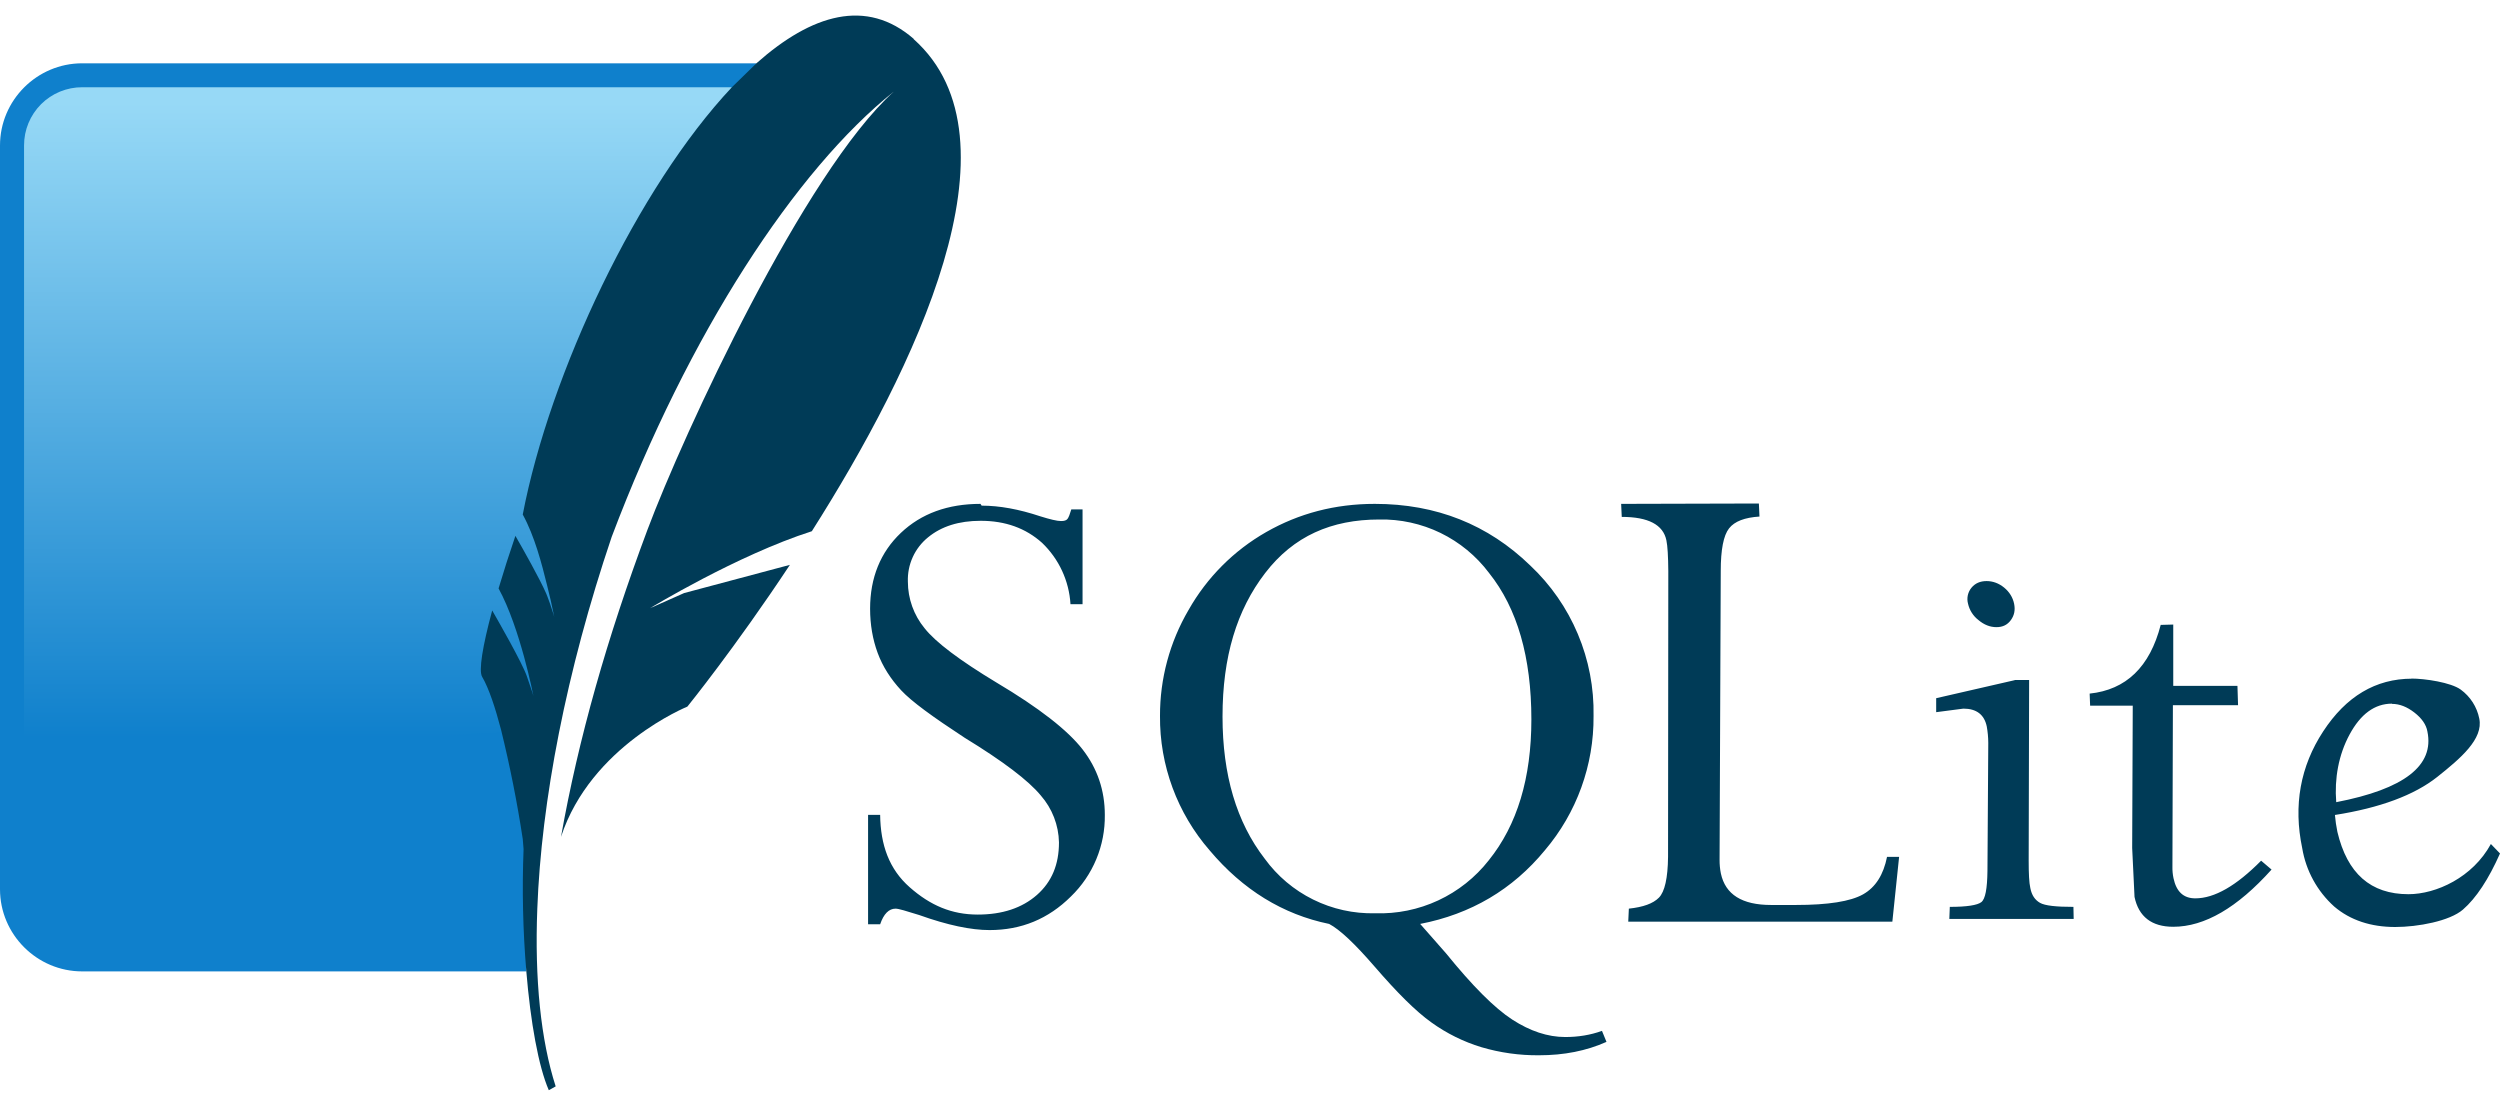
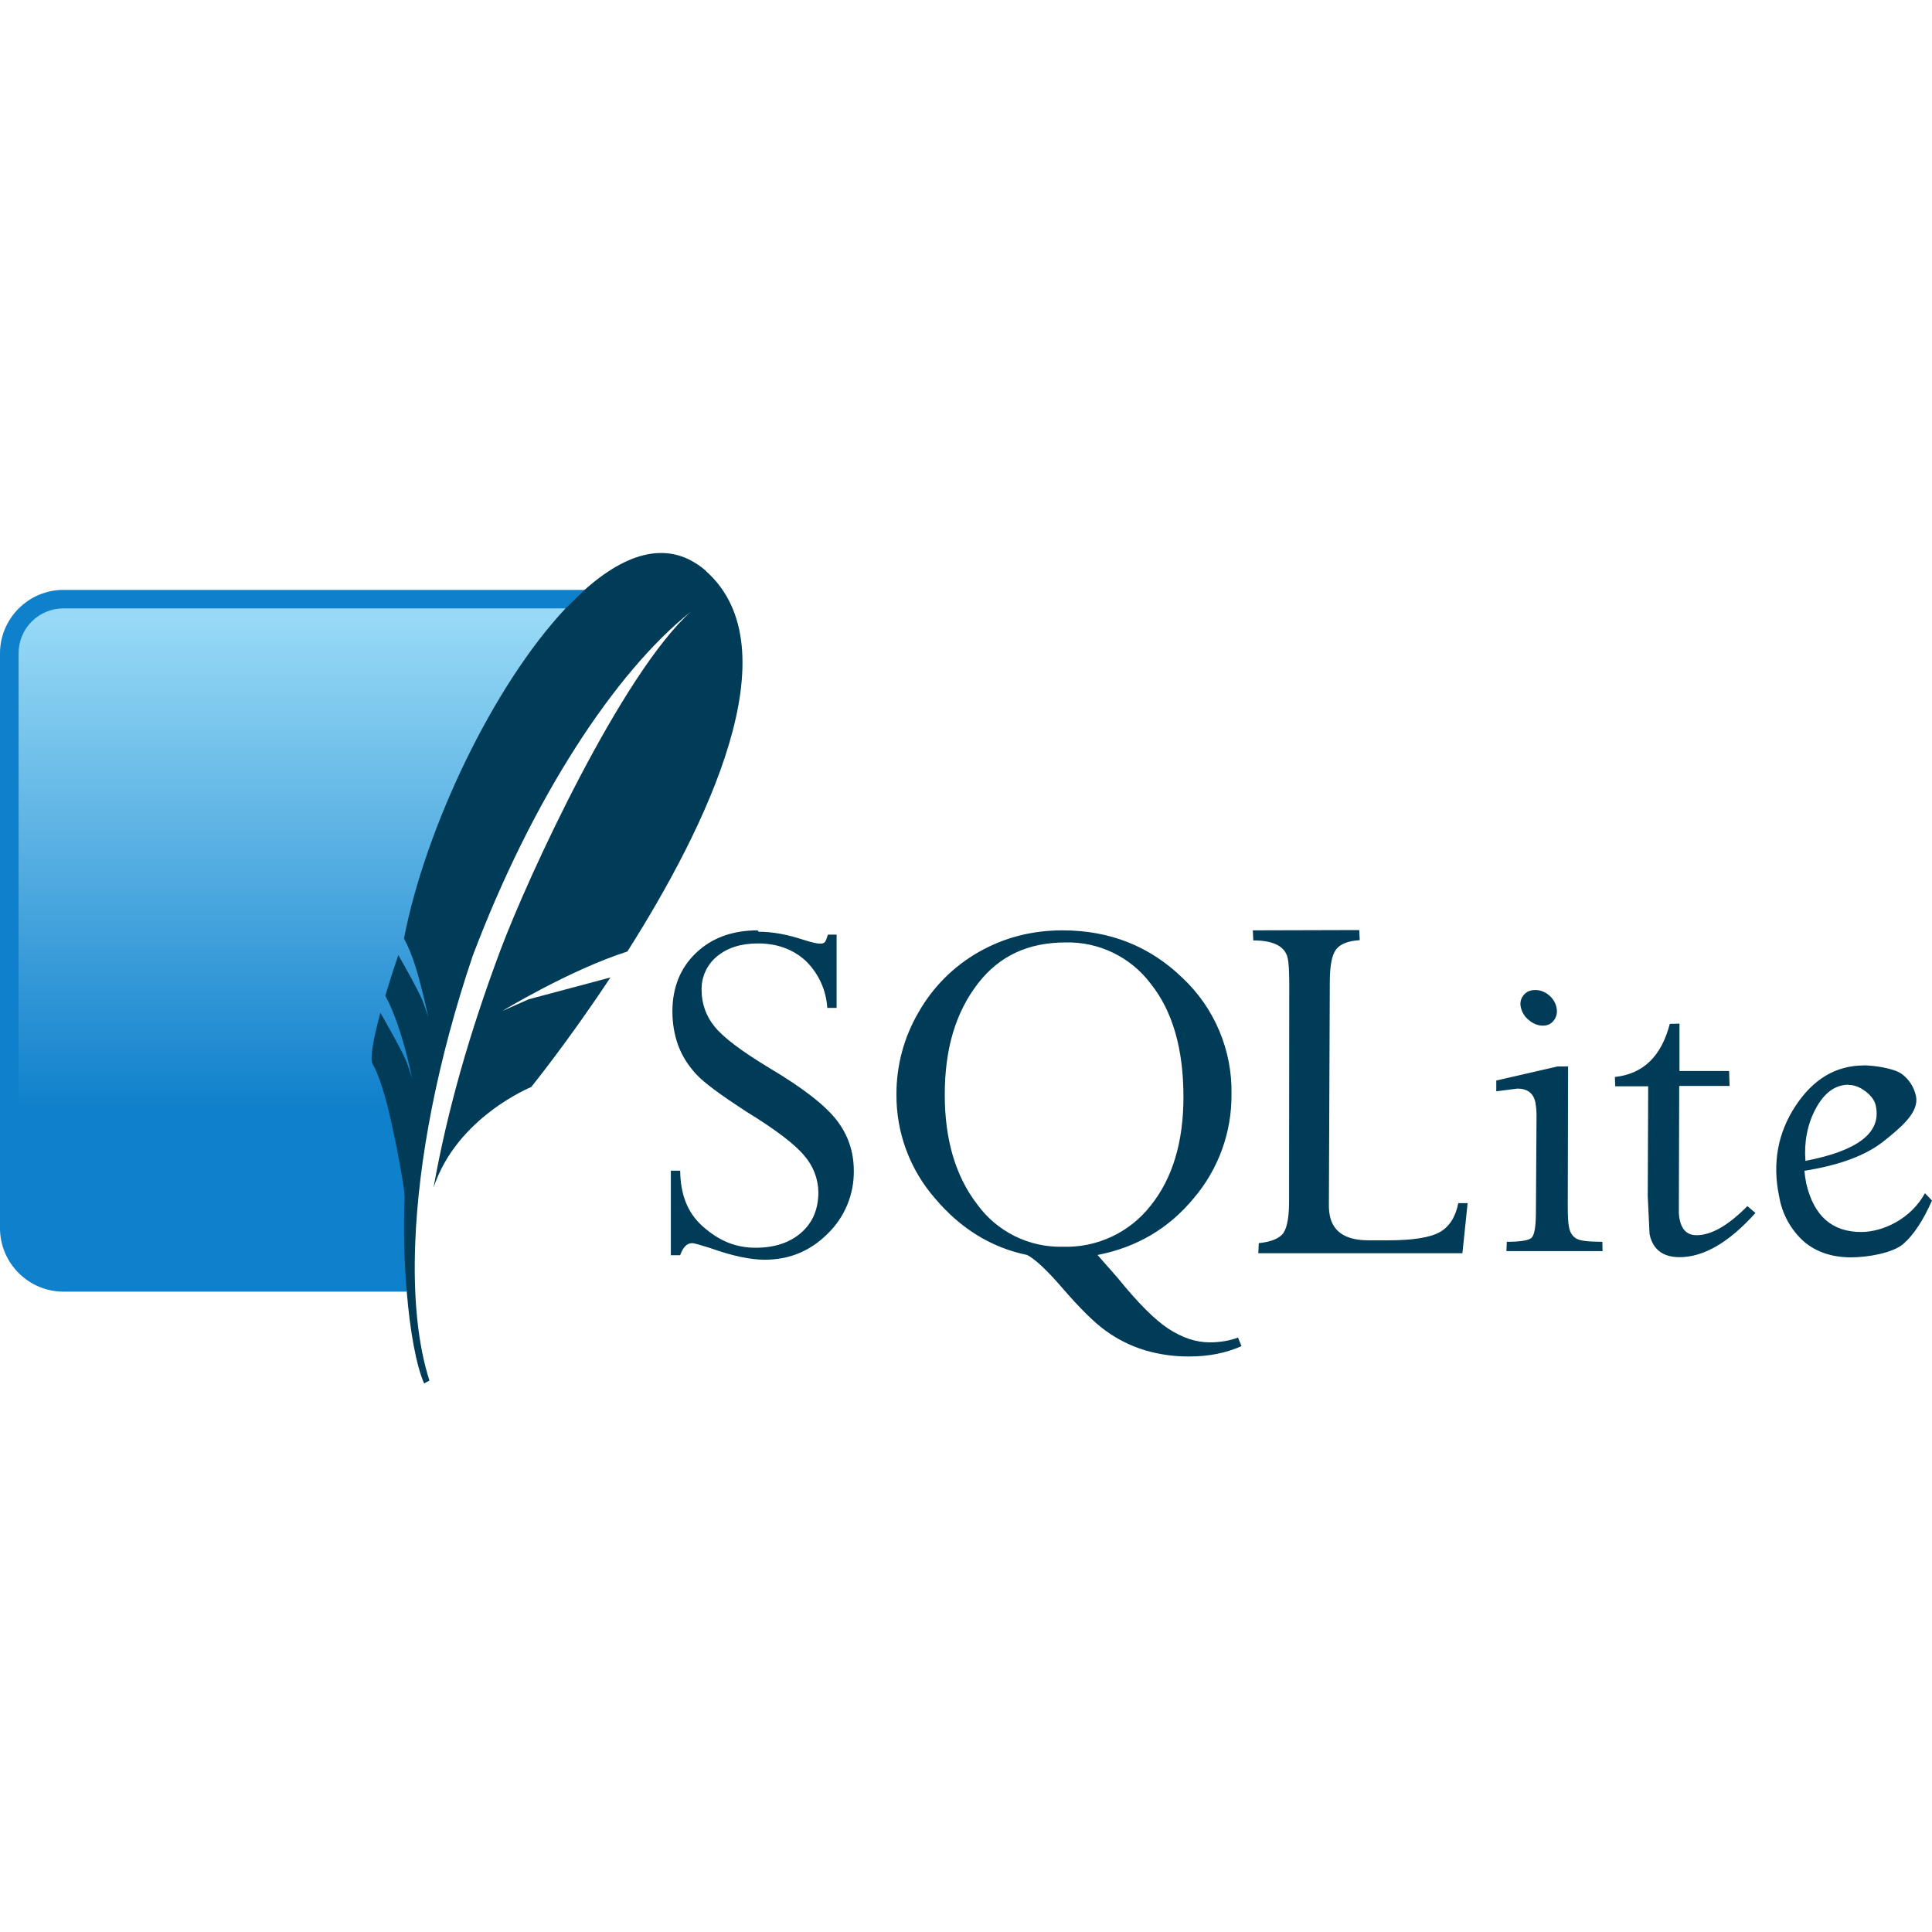
- <svg xmlns="http://www.w3.org/2000/svg" width="100" height="44" viewBox="0 0 100 44" fill="none">
+ <svg xmlns="http://www.w3.org/2000/svg" width="100" height="100" viewBox="0 0 100 44" fill="none">
  <path d="M39.219 20.155C37.911 20.155 36.85 20.543 36.035 21.315C35.221 22.087 34.804 23.106 34.804 24.347C34.804 24.991 34.908 25.579 35.107 26.119C35.306 26.659 35.628 27.161 36.045 27.611C36.462 28.061 37.314 28.677 38.579 29.506C40.128 30.453 41.137 31.221 41.63 31.817C42.087 32.339 42.346 33.005 42.359 33.698C42.359 34.574 42.075 35.271 41.478 35.797C40.881 36.322 40.09 36.583 39.11 36.583C38.068 36.583 37.215 36.218 36.391 35.493C35.566 34.769 35.221 33.802 35.206 32.594H34.723V36.971H35.206C35.348 36.554 35.557 36.346 35.822 36.346C35.95 36.346 36.248 36.441 36.77 36.602C37.907 37.009 38.844 37.203 39.583 37.203C40.853 37.203 41.933 36.758 42.838 35.858C43.274 35.436 43.619 34.929 43.852 34.368C44.085 33.808 44.201 33.206 44.193 32.599C44.193 31.614 43.894 30.737 43.302 29.975C42.71 29.212 41.568 28.317 39.853 27.298C38.385 26.412 37.423 25.688 36.983 25.129C36.551 24.604 36.316 23.946 36.315 23.267C36.303 22.93 36.369 22.594 36.509 22.286C36.648 21.979 36.858 21.708 37.12 21.495C37.655 21.055 38.352 20.832 39.228 20.832C40.213 20.832 41.028 21.126 41.682 21.713C42.357 22.358 42.764 23.235 42.819 24.167H43.302V20.377H42.852C42.795 20.567 42.748 20.695 42.7 20.756C42.653 20.818 42.568 20.842 42.44 20.842C42.283 20.842 42.004 20.775 41.611 20.652C40.758 20.368 39.981 20.226 39.266 20.226L39.219 20.155ZM54.993 20.155C53.401 20.155 51.961 20.534 50.649 21.282C49.351 22.022 48.278 23.099 47.542 24.399C46.79 25.684 46.396 27.146 46.4 28.634C46.383 30.612 47.091 32.528 48.39 34.02C49.716 35.593 51.317 36.578 53.165 36.957C53.591 37.18 54.193 37.748 54.984 38.663C55.884 39.705 56.632 40.453 57.257 40.898C57.865 41.336 58.54 41.67 59.257 41.888C60.004 42.109 60.78 42.218 61.559 42.211C62.563 42.211 63.453 42.035 64.259 41.675L64.079 41.235C63.619 41.401 63.131 41.481 62.61 41.481C61.909 41.481 61.203 41.244 60.493 40.785C59.782 40.325 58.896 39.435 57.84 38.132L56.807 36.957C58.835 36.564 60.502 35.583 61.795 34.011C63.068 32.512 63.759 30.605 63.742 28.639C63.764 27.514 63.55 26.397 63.113 25.36C62.677 24.323 62.028 23.389 61.208 22.618C59.522 20.984 57.452 20.155 54.993 20.155ZM64.846 20.155L64.87 20.676C65.931 20.676 66.528 20.988 66.656 21.614C66.703 21.836 66.727 22.253 66.732 22.845L66.722 34.271C66.713 35.124 66.59 35.669 66.357 35.906C66.125 36.142 65.727 36.285 65.154 36.346L65.13 36.867H75.694L75.964 34.276H75.481C75.339 34.986 75.026 35.489 74.524 35.773C74.022 36.057 73.127 36.199 71.838 36.199H70.843C69.683 36.199 69.015 35.782 68.835 34.939C68.799 34.761 68.782 34.58 68.783 34.399L68.83 22.841C68.83 21.988 68.939 21.419 69.162 21.135C69.384 20.851 69.792 20.7 70.379 20.662L70.355 20.14L64.846 20.155ZM55.164 20.78C56.013 20.762 56.855 20.946 57.62 21.317C58.384 21.689 59.049 22.237 59.56 22.916C60.697 24.338 61.255 26.299 61.255 28.776C61.255 31.126 60.687 33.002 59.55 34.413C59.012 35.099 58.32 35.648 57.53 36.016C56.739 36.384 55.874 36.56 55.003 36.531C54.145 36.551 53.295 36.363 52.526 35.982C51.757 35.602 51.092 35.041 50.588 34.347C49.46 32.888 48.901 30.993 48.901 28.663C48.901 26.27 49.47 24.399 50.607 22.921C51.743 21.443 53.259 20.78 55.173 20.78H55.164ZM79.465 23.243C79.209 23.243 79.01 23.329 78.863 23.504C78.789 23.592 78.738 23.696 78.713 23.808C78.688 23.921 78.691 24.037 78.721 24.148C78.779 24.408 78.927 24.64 79.138 24.802C79.361 24.991 79.602 25.086 79.858 25.086C80.114 25.086 80.299 24.991 80.436 24.802C80.573 24.612 80.616 24.399 80.564 24.148C80.512 23.897 80.374 23.674 80.166 23.504C79.957 23.333 79.716 23.243 79.465 23.243ZM86.428 24.996C85.993 26.682 85.04 27.592 83.586 27.744L83.605 28.227H85.31L85.287 33.921L85.381 35.877C85.547 36.668 86.068 37.071 86.93 37.071C88.181 37.071 89.489 36.313 90.862 34.783L90.445 34.428C89.451 35.432 88.579 35.934 87.812 35.934C87.338 35.934 87.054 35.664 86.94 35.129C86.908 34.978 86.894 34.823 86.897 34.669L86.916 28.208H89.522L89.498 27.436H86.93V24.982L86.428 24.996ZM96.48 27.147C95.026 27.147 93.842 27.857 92.928 29.255C92.013 30.652 91.729 32.215 92.089 33.93C92.239 34.829 92.69 35.651 93.368 36.261C94.012 36.81 94.837 37.08 95.808 37.08C96.717 37.08 97.987 36.843 98.517 36.384C99.048 35.924 99.545 35.166 100 34.139L99.635 33.76C98.91 35.096 97.447 35.768 96.338 35.768C94.822 35.768 93.889 34.934 93.496 33.276C93.45 33.053 93.417 32.827 93.397 32.599C95.197 32.315 96.57 31.808 97.494 31.074C98.418 30.339 99.342 29.558 99.171 28.743C99.078 28.276 98.812 27.862 98.427 27.582C98.034 27.298 97.006 27.142 96.438 27.142L96.48 27.147ZM80.583 27.208L77.447 27.928V28.487L78.536 28.345C79.057 28.345 79.37 28.582 79.47 29.056C79.509 29.273 79.53 29.493 79.531 29.714L79.498 34.84C79.489 35.55 79.413 35.962 79.252 36.086C79.091 36.209 78.669 36.275 77.992 36.275L77.973 36.758H82.947L82.937 36.275C82.246 36.275 81.8 36.228 81.601 36.114C81.402 36 81.27 35.816 81.213 35.522C81.165 35.309 81.147 34.944 81.147 34.432L81.165 27.199H80.597L80.583 27.208ZM95.685 28.156C95.988 28.156 96.281 28.274 96.575 28.501C96.869 28.729 97.049 28.985 97.096 29.259C97.38 30.624 96.172 31.562 93.449 32.087C93.373 31.14 93.543 30.193 93.984 29.378C94.424 28.563 94.988 28.146 95.68 28.146L95.685 28.156Z" fill="#003B57" />
  <path d="M30.26 2.532H3.288C1.478 2.532 0 4.01 0 5.82V35.569C0 37.378 1.478 38.856 3.288 38.856H21.052C20.848 30.017 23.87 12.864 30.26 2.542V2.532Z" fill="#0F80CC" />
  <path d="M29.28 3.49H3.288C2.982 3.489 2.68 3.549 2.397 3.665C2.115 3.782 1.858 3.953 1.642 4.169C1.426 4.386 1.255 4.642 1.138 4.925C1.021 5.207 0.962 5.51 0.962 5.816V33.385C6.85 31.126 15.68 29.179 21.791 29.264C23.023 22.845 26.623 10.316 29.276 3.485L29.28 3.49Z" fill="url(#paint0_linear_572_3534)" />
  <path d="M36.551 1.557C34.657 -0.092 32.468 0.572 30.261 2.528L29.28 3.485C25.505 7.497 21.999 14.915 20.91 20.581C21.383 21.443 21.668 22.537 21.886 23.423L22.028 24.011L22.17 24.674C22.17 24.674 22.137 24.546 21.999 24.143L21.904 23.883C21.887 23.835 21.868 23.788 21.848 23.741C21.601 23.172 20.919 21.959 20.616 21.434C20.378 22.13 20.154 22.832 19.943 23.537C20.81 25.119 21.336 27.834 21.336 27.834C21.336 27.834 21.289 27.658 21.071 27.042C20.881 26.498 19.915 24.816 19.688 24.418C19.299 25.858 19.143 26.834 19.285 27.071C19.555 27.53 19.815 28.321 20.043 29.193C20.397 30.635 20.687 32.092 20.91 33.561L20.943 33.963C20.88 35.592 20.916 37.223 21.052 38.847C21.222 40.898 21.54 42.66 21.952 43.608L22.227 43.456C21.63 41.599 21.383 39.16 21.492 36.351C21.653 32.054 22.643 26.877 24.467 21.476C27.546 13.329 31.833 6.791 35.751 3.665C32.179 6.886 27.347 17.327 25.898 21.192C24.278 25.522 23.131 29.577 22.44 33.475C23.634 29.828 27.494 28.265 27.494 28.265C27.494 28.265 29.389 25.929 31.596 22.594L27.366 23.722L26.002 24.328C26.002 24.328 29.484 22.206 32.473 21.249C36.58 14.778 41.056 5.583 36.547 1.566" fill="#003B57" />
  <defs>
    <linearGradient id="paint0_linear_572_3534" x1="17.291" y1="4.105" x2="17.291" y2="31.727" gradientUnits="userSpaceOnUse">
      <stop stop-color="#97D9F6" />
      <stop offset="0.92" stop-color="#0F80CC" />
      <stop offset="1" stop-color="#0F80CC" />
    </linearGradient>
  </defs>
</svg>
